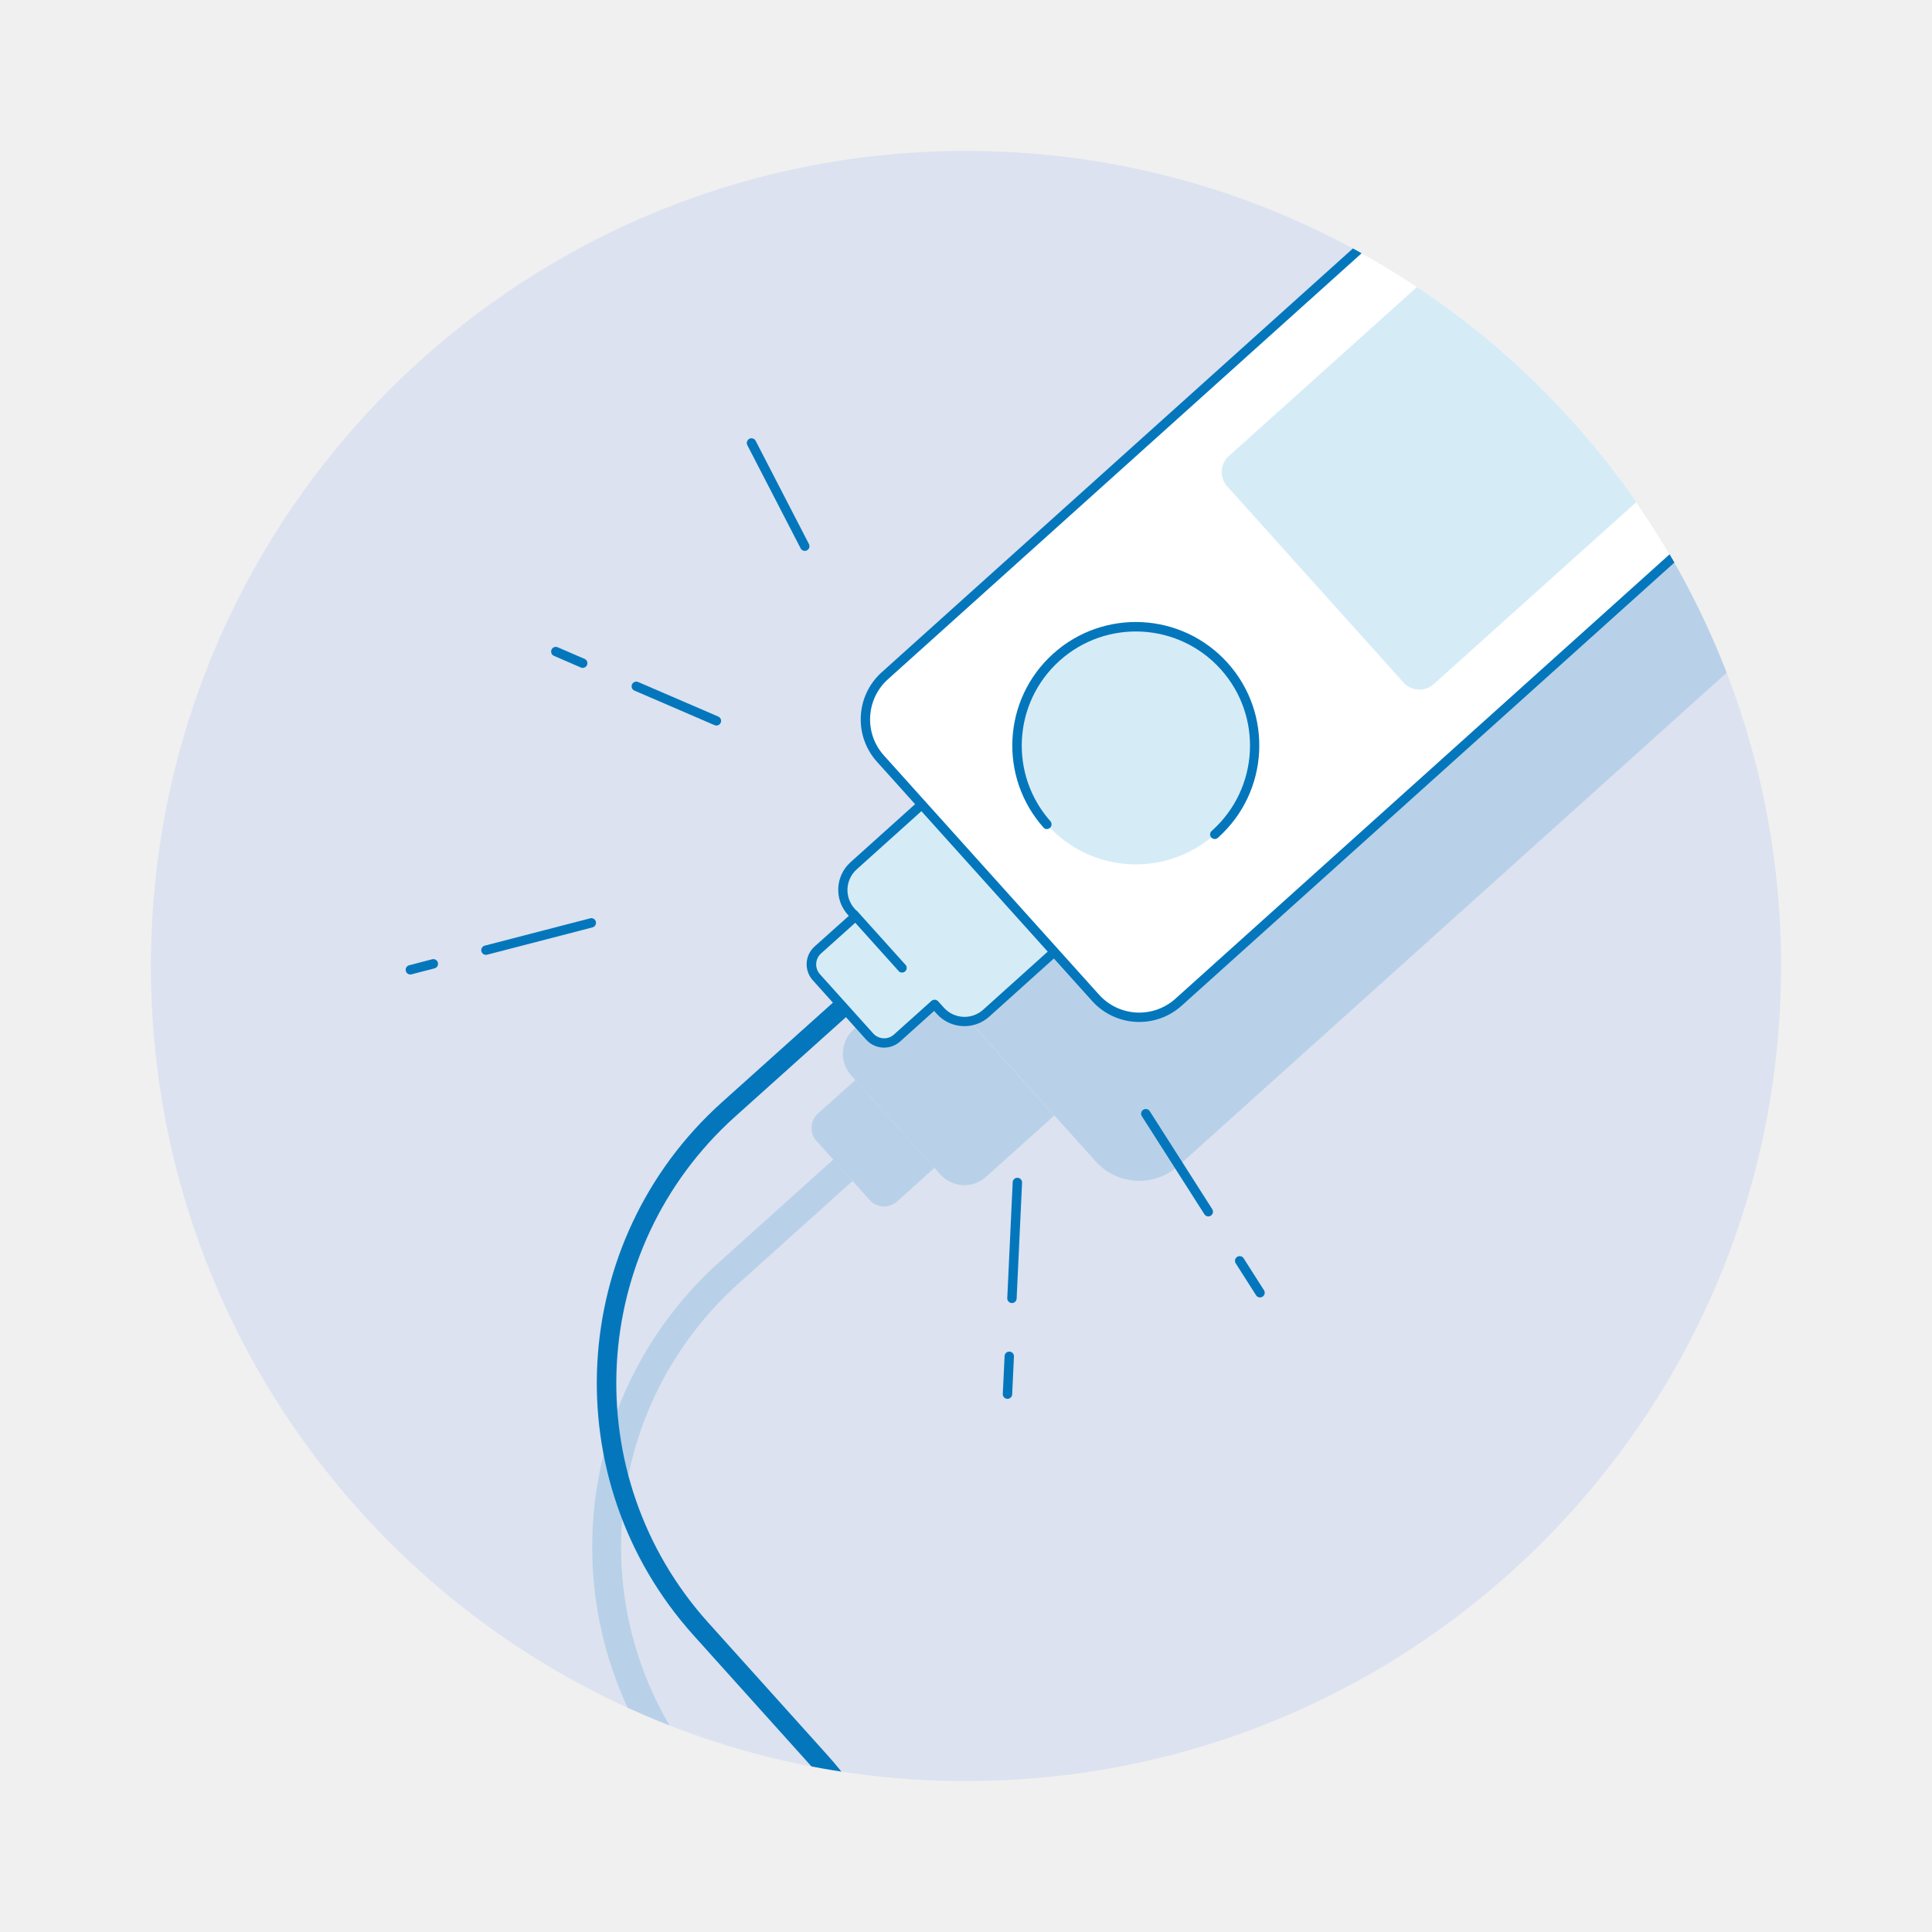
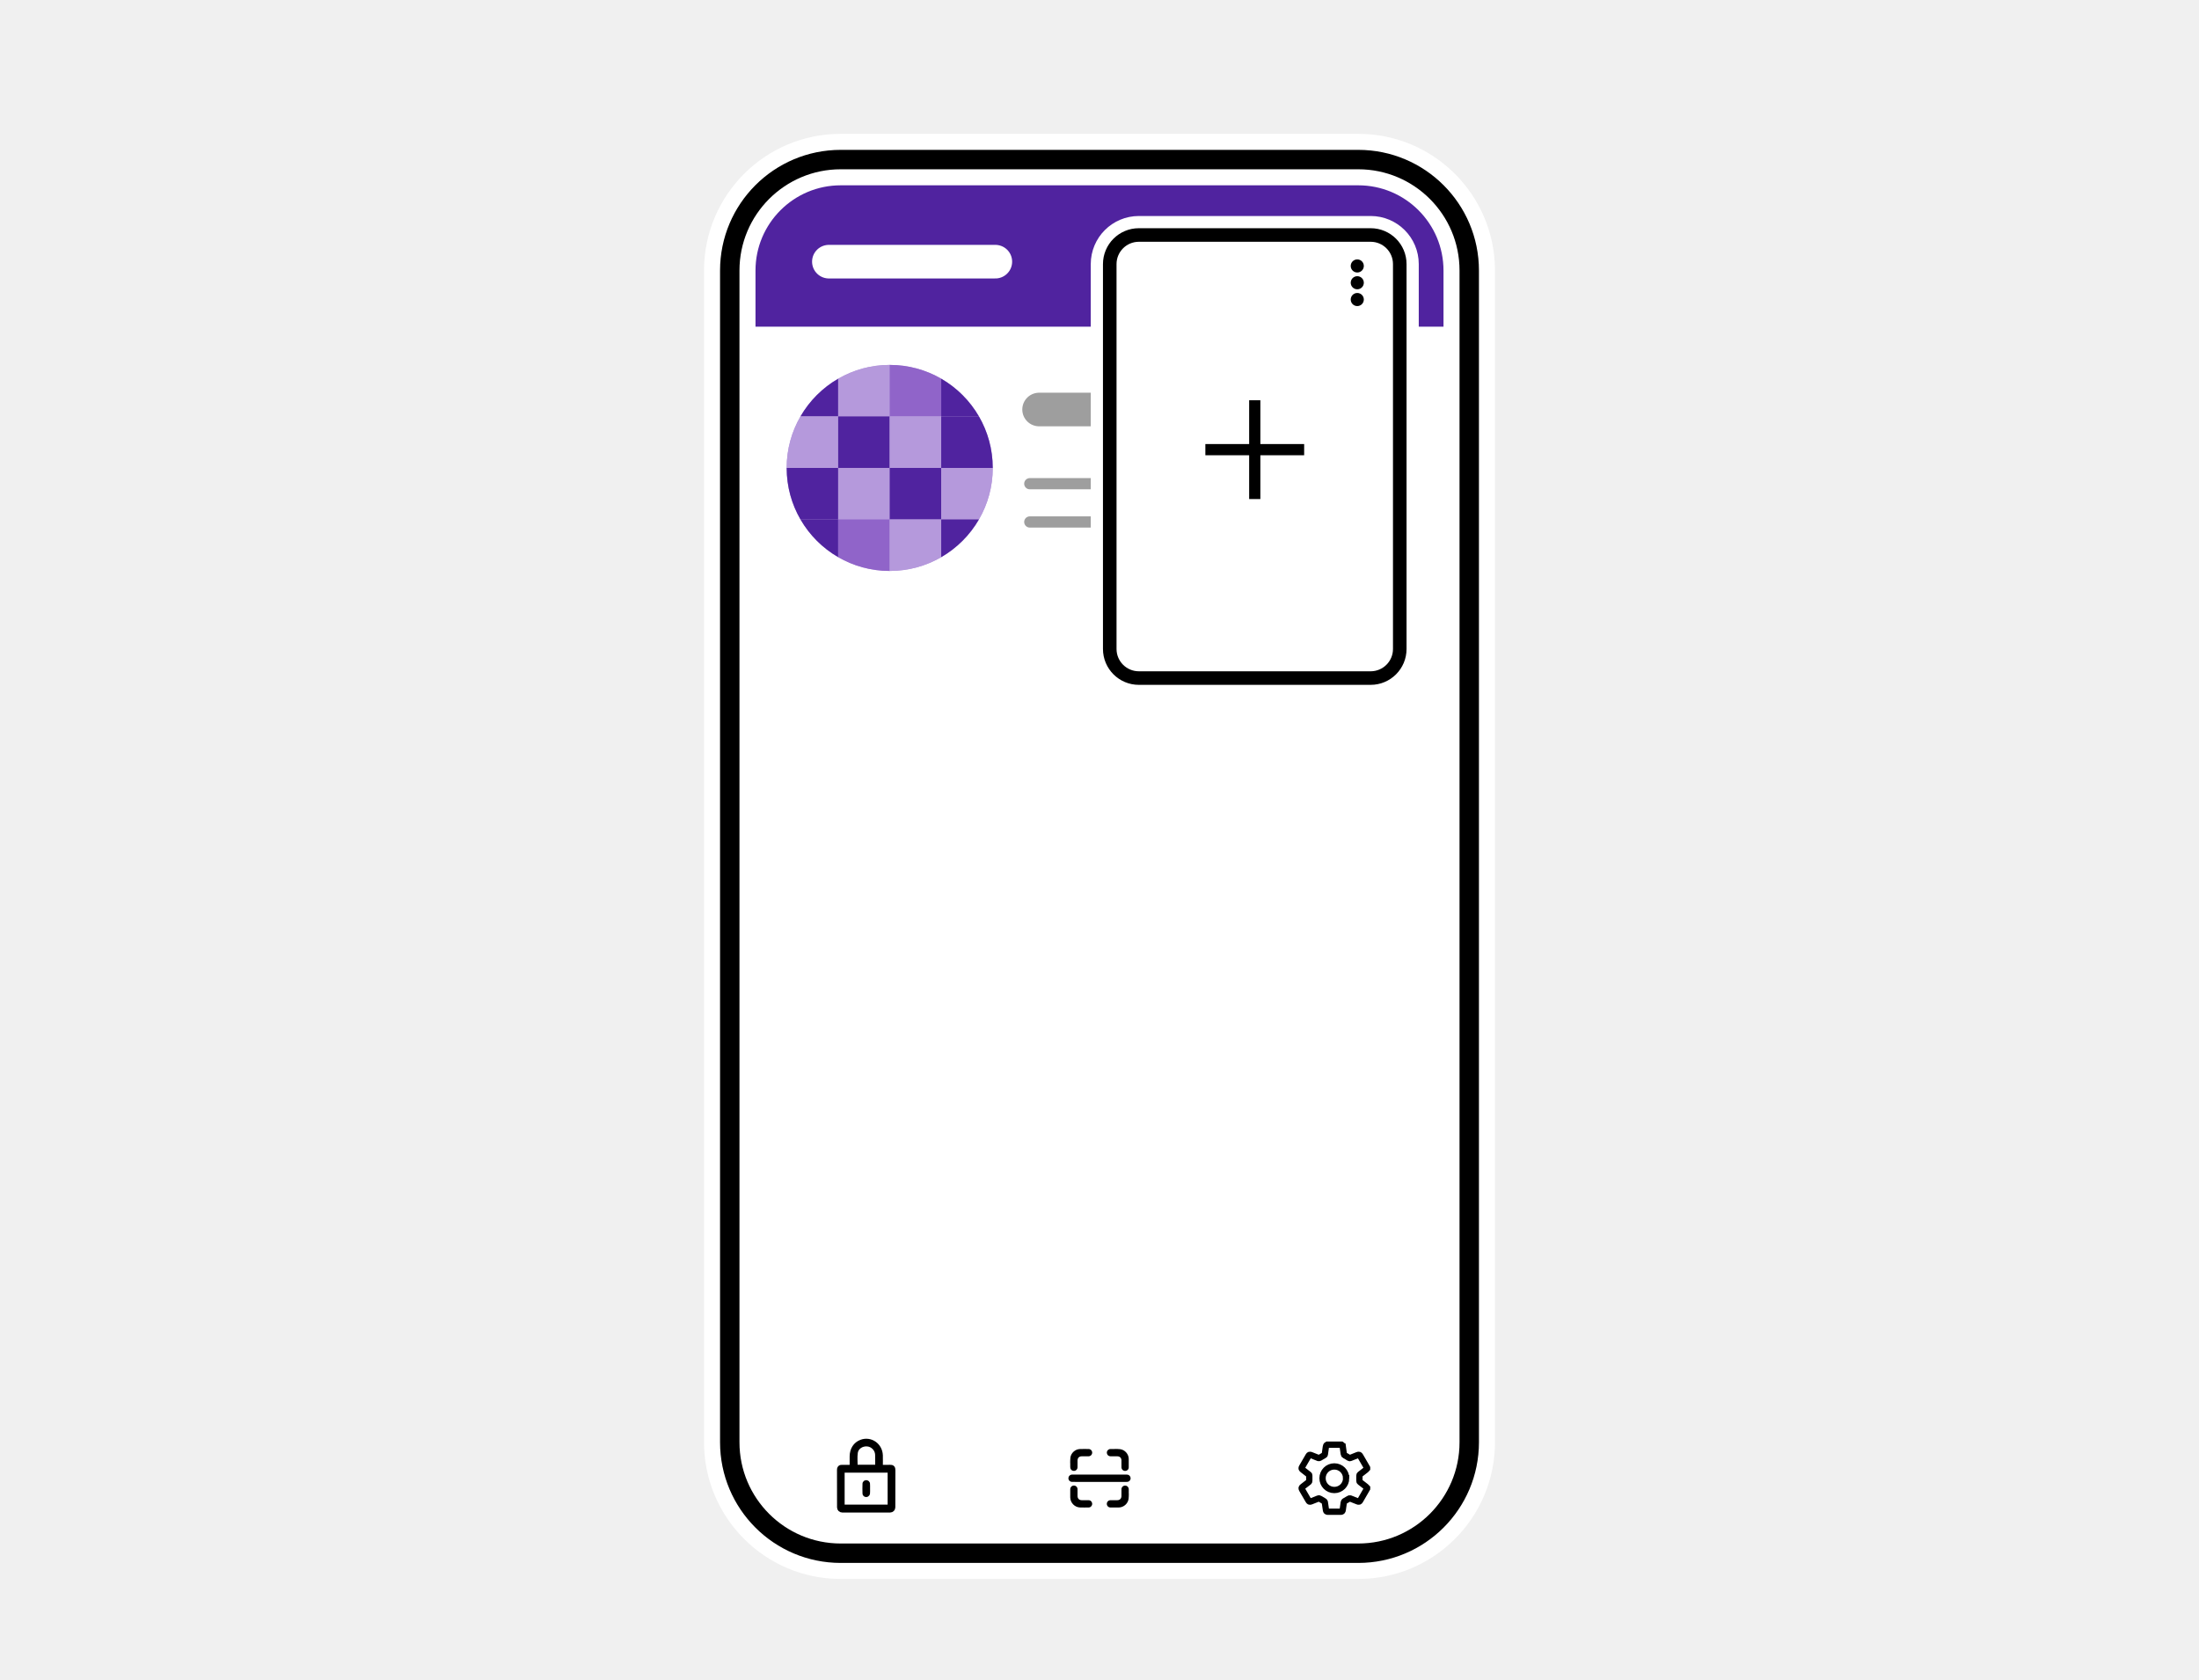
- <svg xmlns="http://www.w3.org/2000/svg" width="200mm" height="200mm" viewBox="0 0 566.93 566.93">
+ <svg xmlns="http://www.w3.org/2000/svg" width="785.455" height="600" viewBox="0 0 785.455 600">
  <defs>
-     <clipPath id="bade825d-e740-45ea-bba8-57bf4f06d00b">
-       <circle cx="283.46" cy="-378.58" r="239.17" style="fill:#dce2f0" />
-     </clipPath>
-     <clipPath id="fc908340-0222-415a-aeb4-ef9449696d79">
-       <path d="M522.64,283.47c0,132.09-107.08,239.17-239.18,239.17S44.29,415.56,44.29,283.47,151.37,44.29,283.46,44.29,522.64,151.37,522.64,283.47" style="fill:none" />
-     </clipPath>
+     <style>.j{stroke-width:18.389px;}.j,.k,.l,.m,.n,.o,.p,.q,.r,.s{fill:none;}.j,.k,.l,.m,.o,.p,.q{stroke-miterlimit:10;}.j,.q,.r{stroke:#fff;}.k{stroke-width:2.25px;}.k,.l,.m,.o,.p{stroke:#000;}.l{stroke-width:6.936px;}.l,.m,.n,.r,.s{stroke-linecap:round;}.m{stroke-width:4.846px;}.n,.o{stroke-width:4px;}.n,.r,.s{stroke-linejoin:round;}.n,.s{stroke:#9e9e9e;}.p{stroke-width:1.8px;}.t,.u,.v,.w,.x{stroke-width:0px;}.q{stroke-width:13.568px;}.u{fill:#50239f;}.v{fill:#b599dc;}.w{fill:#9064c9;}.x{fill:#fff;}.r,.s{stroke-width:12px;}</style>
  </defs>
-   <g style="isolation:isolate">
-     <g id="bba986d0-ef67-4ad3-b368-b27cd43c3bcd" data-name="3">
-       <circle cx="283.46" cy="-378.58" r="239.17" style="fill:#dce2f0" />
-       <g style="clip-path:url(#bade825d-e740-45ea-bba8-57bf4f06d00b)">
-         <g style="mix-blend-mode:multiply">
-           <path d="M155.54,130.1l-5.68-6.33L229.65,52a103.79,103.79,0,0,0,7.76-146.42l-34.87-38.77a111.47,111.47,0,0,1-28.62-81,111.42,111.42,0,0,1,37-77.47l38.94-35,5.69,6.32-38.95,35a103,103,0,0,0-34.2,71.6,103,103,0,0,0,26.44,74.82l34.87,38.77a112.32,112.32,0,0,1-8.4,158.44Z" style="fill:#d5ecf7" />
-         </g>
-         <path d="M252.72-371.48l-38.94,35A107.94,107.94,0,0,0,205.7-184l34.87,38.76A108,108,0,0,1,232.49,7.18L152.7,78.94" style="fill:none;stroke:#0477bc;stroke-linejoin:round;stroke-width:8.504px" />
-       </g>
+   <g id="c">
+     <rect class="u" x="260.66" y="56.998" width="264.134" height="497.803" rx="39.641" ry="39.641" />
+     <rect class="j" x="260.66" y="56.998" width="264.134" height="497.803" rx="39.641" ry="39.641" />
+     <rect class="l" x="260.66" y="56.998" width="264.134" height="497.803" rx="39.641" ry="39.641" />
+     <path class="x" d="m266.416,116.683h251.428v394.302c0,21.262-17.262,38.523-38.523,38.523h-174.381c-21.262,0-38.523-17.262-38.523-38.523V116.683h0Z" />
+     <line class="s" x1="371.149" y1="146.274" x2="454.8" y2="146.274" />
+     <line class="n" x1="367.825" y1="172.777" x2="491.384" y2="172.777" />
+     <line class="n" x1="367.825" y1="186.445" x2="491.384" y2="186.445" />
+     <path class="v" d="m354.597,167.142c0,6.7-1.79,12.98-4.93,18.4-3.23,5.59-7.89,10.25-13.48,13.48-5.41,3.13-11.7,4.92-18.4,4.92s-12.98-1.79-18.4-4.93c-5.58-3.22-10.24-7.88-13.47-13.47-3.14-5.42-4.93-11.7-4.93-18.4s1.79-12.98,4.93-18.4c3.23-5.59,7.89-10.25,13.47-13.47,5.42-3.14,11.7-4.93,18.4-4.93s12.99,1.79,18.4,4.92c5.59,3.23,10.25,7.89,13.48,13.48,3.14,5.42,4.93,11.7,4.93,18.4Z" />
+     <path class="u" d="m299.387,135.272v13.47h-13.47c3.23-5.59,7.89-10.25,13.47-13.47Z" />
+     <path class="v" d="m317.787,130.342v18.4h-18.4v-13.47c5.42-3.14,11.7-4.93,18.4-4.93Z" />
+     <path class="v" d="m299.387,148.742v18.4h-18.4c0-6.7,1.79-12.98,4.93-18.4h13.47Z" />
+     <rect class="u" x="299.389" y="148.741" width="18.401" height="18.401" />
+     <path class="w" d="m336.187,135.262v13.48h-18.4v-18.4c6.7,0,12.99,1.79,18.4,4.92Z" />
+     <path class="u" d="m349.667,148.742h-13.48v-13.48c5.59,3.23,10.25,7.89,13.48,13.48Z" />
+     <rect class="v" x="317.791" y="148.741" width="18.401" height="18.401" />
+     <path class="u" d="m354.597,167.142h-18.41v-18.4h13.48c3.14,5.42,4.93,11.7,4.93,18.4Z" />
+     <path class="u" d="m299.387,167.142v18.4h-13.47c-3.14-5.42-4.93-11.7-4.93-18.4h18.4Z" />
+     <rect class="v" x="299.389" y="167.143" width="18.401" height="18.401" />
+     <path class="u" d="m299.387,185.542v13.47c-5.58-3.22-10.24-7.88-13.47-13.47h13.47Z" />
+     <path class="w" d="m317.787,185.542v18.4c-6.7,0-12.98-1.79-18.4-4.93v-13.47h18.4Z" />
+     <rect class="u" x="317.791" y="167.143" width="18.401" height="18.401" />
+     <path class="v" d="m354.597,167.142c0,6.7-1.79,12.98-4.93,18.4h-13.48v-18.4h18.41Z" />
+     <path class="v" d="m336.187,185.542v13.48c-5.41,3.13-11.7,4.92-18.4,4.92v-18.4h18.4Z" />
+     <path class="u" d="m349.667,185.542c-3.23,5.59-7.89,10.25-13.48,13.48v-13.48h13.48Z" />
+     <line class="r" x1="296.063" y1="93.466" x2="355.522" y2="93.466" />
+     <rect class="x" x="396.388" y="83.938" width="103.591" height="158.264" rx="10.395" ry="10.395" />
+     <rect class="q" x="396.388" y="83.938" width="103.591" height="158.264" rx="10.395" ry="10.395" />
+     <rect class="m" x="396.388" y="83.938" width="103.591" height="158.264" rx="10.395" ry="10.395" />
+     <line class="o" x1="448.184" y1="142.969" x2="448.184" y2="178.258" />
+     <line class="o" x1="430.54" y1="160.613" x2="465.828" y2="160.613" />
+   </g>
+   <g id="d">
+     <g id="e">
+       <path class="k" d="m479.613,516.719c.115.871.255,1.738.367,2.609.033.253.12.398.363.522.522.267,1.019.584,1.516.899.151.096.267.112.434.044.855-.351,1.715-.688,2.574-1.029.534-.212.727-.146,1.012.344.737,1.268,1.473,2.536,2.209,3.804.074.128.144.258.215.387,0,.094,0,.187,0,.281-.111.123-.207.265-.335.366-.734.58-1.472,1.154-2.215,1.722-.148.113-.2.225-.193.419.022.616.02,1.233.002,1.849-.005.186.025.306.18.423.731.553,1.454,1.116,2.174,1.684.143.113.259.261.387.393,0,.094,0,.187,0,.281-.826,1.434-1.65,2.869-2.48,4.301-.225.388-.437.45-.901.268-.871-.34-1.741-.681-2.606-1.036-.189-.078-.315-.046-.482.06-.505.319-1.02.625-1.55.901-.195.102-.267.223-.294.421-.124.909-.254,1.817-.389,2.724-.072.489-.237.631-.72.632-1.517.002-3.035.002-4.552-0-.47-.001-.636-.135-.71-.612-.146-.943-.272-1.889-.42-2.832-.016-.104-.11-.226-.203-.283-.533-.327-1.084-.627-1.614-.96-.171-.107-.3-.124-.485-.048-.857.35-1.718.688-2.581,1.024-.518.201-.694.137-.968-.334-.744-1.278-1.487-2.556-2.228-3.835-.312-.538-.278-.709.208-1.087.717-.557,1.433-1.117,2.155-1.667.142-.108.18-.215.174-.398-.02-.635-.016-1.272.003-1.908.005-.163-.034-.255-.158-.35-.743-.571-1.48-1.147-2.218-1.724-.428-.335-.471-.515-.205-.976.767-1.329,1.539-2.655,2.312-3.981.225-.386.444-.451.899-.272.879.344,1.758.689,2.633,1.046.167.068.278.048.431-.047.531-.331,1.074-.642,1.621-.946.134-.075.212-.144.234-.306.117-.881.25-1.76.371-2.641.045-.332.108-.647.447-.813h5.17c.261.153.376.384.415.681Zm1.212,11.309c.005-2.343-1.879-4.227-4.226-4.225-2.332.002-4.206,1.882-4.204,4.216.002,2.341,1.868,4.205,4.209,4.205,2.34,0,4.216-1.865,4.222-4.196Z" />
    </g>
-     <g id="f6b829de-c5ce-47cd-a568-0f3c32576f54" data-name="1">
-       <path d="M283.46,44.29c-132.09,0-239.17,107.08-239.17,239.18S151.37,522.64,283.46,522.64,522.64,415.56,522.64,283.47a238.56,238.56,0,0,0-15.95-86.05L345.82,342.1a17.22,17.22,0,0,1-24.33-1.29l-12.1-13.46-20,18a9.53,9.53,0,0,1-13.47-.71l-1.69-1.88-11,9.87a5.72,5.72,0,0,1-3.81,1.46,5.66,5.66,0,0,1-4.23-1.89l-5.05-5.61-33.57,30.19A103.8,103.8,0,0,0,196.5,506.34q-6.27-2.46-12.35-5.23a112.34,112.34,0,0,1,26.79-130.68l33.57-30.19-4.89-5.43a5.71,5.71,0,0,1,.43-8.05l11-9.87-1.23-1.36a9.54,9.54,0,0,1,.72-13.47l20-18-12.12-13.47a17.23,17.23,0,0,1,1.29-24.33L429.2,93.81A238.15,238.15,0,0,0,283.46,44.29" style="fill:#dce2f0" />
-       <g style="clip-path:url(#fc908340-0222-415a-aeb4-ef9449696d79)">
-         <path d="M244.51,340.24l-33.57,30.19a112.34,112.34,0,0,0-26.79,130.68q6.09,2.77,12.35,5.23a103.8,103.8,0,0,1,20.12-129.59l33.57-30.19-5.68-6.32" style="fill:#b8d1e8" />
-         <path d="M251,316.89l-11,9.87a5.71,5.71,0,0,0-.43,8.05l4.89,5.43,5.68,6.32,5.05,5.61a5.66,5.66,0,0,0,4.23,1.89,5.72,5.72,0,0,0,3.81-1.46l11-9.87L251,316.89" style="fill:#b8d1e8" />
-         <path d="M270.48,284.09l-20,18a9.54,9.54,0,0,0-.72,13.47l1.23,1.36,23.23,25.84,1.69,1.88a9.53,9.53,0,0,0,13.47.71l20-18-38.91-43.26" style="fill:#b8d1e8" />
-         <path d="M429.2,93.81,259.65,246.29a17.23,17.23,0,0,0-1.29,24.33l12.12,13.47,38.91,43.26,12.1,13.46a17.22,17.22,0,0,0,24.33,1.29L506.69,197.42A239.75,239.75,0,0,0,429.2,93.81" style="fill:#b8d1e8" />
-         <path d="M250.83,288.46l-39,35a110.77,110.77,0,0,0-8.29,156.44l34.87,38.77a105.07,105.07,0,0,1-7.87,148.42L150.8,738.87l3.79,4.22,79.8-71.76a110.8,110.8,0,0,0,8.29-156.44l-34.87-38.76a105.1,105.1,0,0,1,7.86-148.43l39-35-3.79-4.21Z" style="fill:#0477bc" />
-         <path d="M342.22,237l-26.15-29.07a9.54,9.54,0,0,0-13.47-.72l-52.09,46.85a9.54,9.54,0,0,0-.72,13.47l1.23,1.36-11,9.87a5.69,5.69,0,0,0-.43,8l15.62,17.37a5.69,5.69,0,0,0,8,.43l11-9.87,1.69,1.88a9.55,9.55,0,0,0,13.47.71l52.09-46.85A9.54,9.54,0,0,0,342.22,237Z" style="fill:#d5ecf7" />
-         <path d="M342.22,237l1-.92L317.09,207a10.9,10.9,0,0,0-15.41-.82L249.59,253a10.9,10.9,0,0,0-.82,15.41l.31.34-10,8.95a7,7,0,0,0-.53,10l15.61,17.37a7.08,7.08,0,0,0,10,.53l9.95-8.95.77.86a10.92,10.92,0,0,0,15.41.81l52.09-46.85a10.9,10.9,0,0,0,.82-15.41l-1,.92-1,.92a8.15,8.15,0,0,1-.61,11.53L288.49,296.3a8.16,8.16,0,0,1-11.52-.61l-1.69-1.88a1.39,1.39,0,0,0-1.95-.11l-11,9.87a4.26,4.26,0,0,1-2.89,1.11,4.31,4.31,0,0,1-3.21-1.43l-15.62-17.37a4.31,4.31,0,0,1,.33-6.1l11-9.87A1.38,1.38,0,0,0,252,268l-1.22-1.36a8.15,8.15,0,0,1,.61-11.53l52.09-46.84a8.14,8.14,0,0,1,11.52.61l26.15,29.07Z" style="fill:#0477bc" />
-         <path d="M658.94,12.49,345.82,294.1a17.23,17.23,0,0,1-24.33-1.29l-63.13-70.19a17.23,17.23,0,0,1,1.29-24.33L572.77-83.32A17.23,17.23,0,0,1,597.1-82l63.13,70.2A17.21,17.21,0,0,1,658.94,12.49Z" style="fill:#fff" />
-         <path d="M658.94,12.49l-.92-1L344.9,293.08a15.87,15.87,0,0,1-22.39-1.19L259.39,221.7a15.85,15.85,0,0,1,1.18-22.39L573.69-82.29a15.8,15.8,0,0,1,10.6-4.07,15.81,15.81,0,0,1,11.79,5.25l63.13,70.2A15.74,15.74,0,0,1,663.27-.32,15.77,15.77,0,0,1,658,11.47h0l.92,1,.92,1A18.55,18.55,0,0,0,666-.32a18.45,18.45,0,0,0-4.77-12.43l-63.13-70.2a18.55,18.55,0,0,0-13.83-6.16,18.55,18.55,0,0,0-12.43,4.77L258.73,197.27a18.61,18.61,0,0,0-1.39,26.27l63.13,70.19a18.61,18.61,0,0,0,26.27,1.39L659.86,13.52h0Z" style="fill:#0477bc" />
-         <path d="M588.87,49.7,420.7,200.76a6.28,6.28,0,0,1-8.87-.48L360.11,142.7a6.28,6.28,0,0,1,.47-8.87L528.75-17.23a6.28,6.28,0,0,1,8.87.48l51.72,57.57A6.29,6.29,0,0,1,588.87,49.7Z" style="fill:#d5ecf7" />
-         <path d="M359.24,195.5A34.86,34.86,0,1,1,310,192.86,34.86,34.86,0,0,1,359.24,195.5Z" style="fill:#d5ecf7" />
-         <path d="M308.4,241.17a33.49,33.49,0,1,1,47.29,2.54,1.37,1.37,0,1,0,1.83,2A36.24,36.24,0,1,0,306.35,243a1.38,1.38,0,0,0,2-1.84Z" style="fill:#0477bc" />
-       </g>
-       <path d="M362.56,370.63l6.08,9.54a1.38,1.38,0,0,0,2.32-1.48l-6.08-9.54a1.38,1.38,0,0,0-2.32,1.48Zm-27.44-43,18.3,28.68a1.36,1.36,0,0,0,1.89.42,1.38,1.38,0,0,0,.42-1.9l-18.29-28.68a1.38,1.38,0,1,0-2.32,1.48Z" style="fill:#0477bc" />
-       <path d="M171.64,193.39l-8-3.46a1.37,1.37,0,0,0-1.09,2.52l8,3.47a1.38,1.38,0,0,0,1.08-2.53Zm39.05,16.84-23.43-10.1a1.37,1.37,0,0,0-1.09,2.52l23.43,10.11a1.38,1.38,0,1,0,1.09-2.53Z" style="fill:#0477bc" />
-       <path d="M126.81,281.49l-6.74,1.76a1.37,1.37,0,0,0,.69,2.66l6.75-1.75a1.38,1.38,0,0,0-.7-2.67Zm46.31-12-30.87,8a1.37,1.37,0,1,0,.69,2.66l30.87-8a1.38,1.38,0,1,0-.69-2.67Z" style="fill:#0477bc" />
-       <path d="M294.79,397.83l-.53,11.3a1.38,1.38,0,0,0,2.75.13l.53-11.3a1.38,1.38,0,0,0-2.75-.13Zm2.38-51-1.59,34a1.38,1.38,0,1,0,2.75.13l1.59-34a1.38,1.38,0,0,0-2.75-.13Z" style="fill:#0477bc" />
-       <path d="M219.33,130.69l15.61,30.22a1.37,1.37,0,1,0,2.44-1.26l-15.6-30.22a1.38,1.38,0,1,0-2.45,1.26Z" style="fill:#0477bc" />
-       <line x1="250.8" y1="268.54" x2="264.88" y2="284.19" style="fill:#d5ecf7" />
-       <path d="M249.78,269.46l14.07,15.65a1.38,1.38,0,0,0,2-1.84l-14.08-15.65a1.37,1.37,0,1,0-2,1.84" style="fill:#0477bc" />
+     <g id="f">
+       <path class="t" d="m392.733,529.327c-3.202,0-6.404.002-9.606-.004-.217-0-.446-.016-.649-.084-.577-.193-.933-.8-.848-1.39.091-.625.591-1.089,1.222-1.134.044-.003.088-.003.132-.003,6.492-0,12.985-.001,19.477.001.688 0,1.202.403,1.345,1.041.167.744-.377,1.492-1.137,1.56-.131.012-.264.013-.396.013-3.18.001-6.36.001-9.54.001Z" />
+       <path class="t" d="m382.277,533.457c0-.499-.004-.998.001-1.497.007-.748.575-1.326,1.299-1.327.726-.002,1.301.574,1.306,1.32.006.807 0,1.614.002,2.421.002.904.582,1.484,1.488,1.487.829.003,1.659-.007,2.488.007.525.009.907.279,1.128.748.222.472.162.931-.152,1.347-.244.324-.581.5-.984.503-1.027.009-2.055.029-3.082-.005-1.9-.062-3.461-1.675-3.492-3.575-.008-.477-.001-.954-.001-1.431h-.002Z" />
+       <path class="t" d="m403.202,533.476c-.024.637.005,1.282-.083,1.911-.238,1.718-1.768,3.049-3.502,3.08-.991.018-1.983.011-2.974.003-.731-.006-1.304-.591-1.302-1.306.001-.71.559-1.284,1.285-1.296.808-.013,1.616-.004,2.423-.005.952-.001,1.519-.57,1.52-1.522.001-.808-.006-1.615.003-2.423.008-.673.523-1.217,1.191-1.28.64-.061,1.237.372,1.385,1.013.028.12.03.248.031.372.003.485.001.969.001,1.454.008 0.0.015.001.023.001Z" />
+       <path class="t" d="m382.254,522.582c.024-.645-.002-1.296.08-1.933.211-1.637,1.705-2.997,3.356-3.058,1.056-.039,2.115-.025,3.172-.009.709.011,1.26.606,1.254,1.303-.006.707-.574,1.288-1.291,1.297-.815.01-1.63.001-2.446.003-.922.002-1.494.576-1.495,1.5-.001.815.005,1.63-.003,2.445-.006.624-.467,1.158-1.062,1.256-.65.107-1.262-.242-1.466-.853-.05-.15-.07-.315-.073-.474-.009-.492-.003-.984-.003-1.476-.007-0-.015-.001-.023-.001Z" />
+       <path class="t" d="m398.22,517.547c.645.028,1.297.002,1.932.095,1.656.242,2.972,1.744,3.017,3.416.028,1.027.018,2.056.004,3.084-.009.723-.597,1.273-1.312,1.263-.715-.009-1.283-.57-1.29-1.292-.009-.822-.001-1.645-.003-2.467-.002-.88-.58-1.458-1.465-1.461-.823-.003-1.645.006-2.467-.003-.679-.007-1.208-.503-1.286-1.182-.072-.627.346-1.226.978-1.384.133-.033.276-.039.414-.04.492-.005.984-.002,1.476-.002 0-.009.001-.018.001-.027Z" />
+     </g>
+     <g id="g">
+       <path class="t" d="m317.894,524.123c-1.13.05-2.26.01-3.45.01,0-1.51.04-2.9,0-4.29-.13-3.57-3.52-5.92-6.77-4.71-2.06.77-3.26,2.61-3.29,5.08-.02,1.28,0,2.55,0,3.92-1.28,0-2.47.03-3.66,0-.64-.02-.86.22-.86.86.019,3.744.003,9.136.016,13.438.002.517.422.932.94.932h17.138c.517,0,.938-.414.94-.932.015-4.361.007-9.876.026-13.278.01-.79-.24-1.07-1.03-1.03Zm-12.39-5.3c.29-2.01,2.33-3.28,4.4-3.06,1.93.2,3.52,1.87,3.58,3.85.05,1.47.01,2.94.01,4.49h-8.04c0-1.78-.2-3.56.05-5.28Zm12.45,19.51h-17.16v-13.2h17.16v13.2Z" />
+       <path class="t" d="m309.874,531.738c.001.57.045,1.145-.02,1.707-.008.067-.036.131-.075.195-.184.295-.641.29-.782-.028-.014-.032-.023-.065-.024-.098-.041-1.192-.041-2.388.001-3.58.001-.032.01-.063.025-.095.159-.336.669-.328.825.009.015.033.025.067.029.101.058.591.021,1.192.022,1.789Z" />
+       <path class="p" d="m317.894,524.123c-1.13.05-2.26.01-3.45.01,0-1.51.04-2.9,0-4.29-.13-3.57-3.52-5.92-6.77-4.71-2.06.77-3.26,2.61-3.29,5.08-.02,1.28,0,2.55,0,3.92-1.28,0-2.47.03-3.66,0-.64-.02-.86.22-.86.86.019,3.744.003,9.136.016,13.438.002.517.422.932.94.932h17.138c.517,0,.938-.414.94-.932.015-4.361.007-9.876.026-13.278.01-.79-.24-1.07-1.03-1.03Zm-12.39-5.3c.29-2.01,2.33-3.28,4.4-3.06,1.93.2,3.52,1.87,3.58,3.85.05,1.47.01,2.94.01,4.49h-8.04c0-1.78-.2-3.56.05-5.28Zm12.45,19.51h-17.16v-13.2h17.16v13.2Z" />
+       <path class="p" d="m309.874,531.738c.001.57.045,1.145-.02,1.707-.008.067-.036.131-.075.195-.184.295-.641.29-.782-.028-.014-.032-.023-.065-.024-.098-.041-1.192-.041-2.388.001-3.58.001-.032.01-.063.025-.095.159-.336.669-.328.825.009.015.033.025.067.029.101.058.591.021,1.192.022,1.789Z" />
    </g>
  </g>
+   <g id="i">
+     <circle class="t" cx="484.801" cy="94.996" r="2.339" />
+     <circle class="t" cx="484.801" cy="100.993" r="2.339" />
+     <circle class="t" cx="484.801" cy="106.99" r="2.339" />
+   </g>
</svg>
